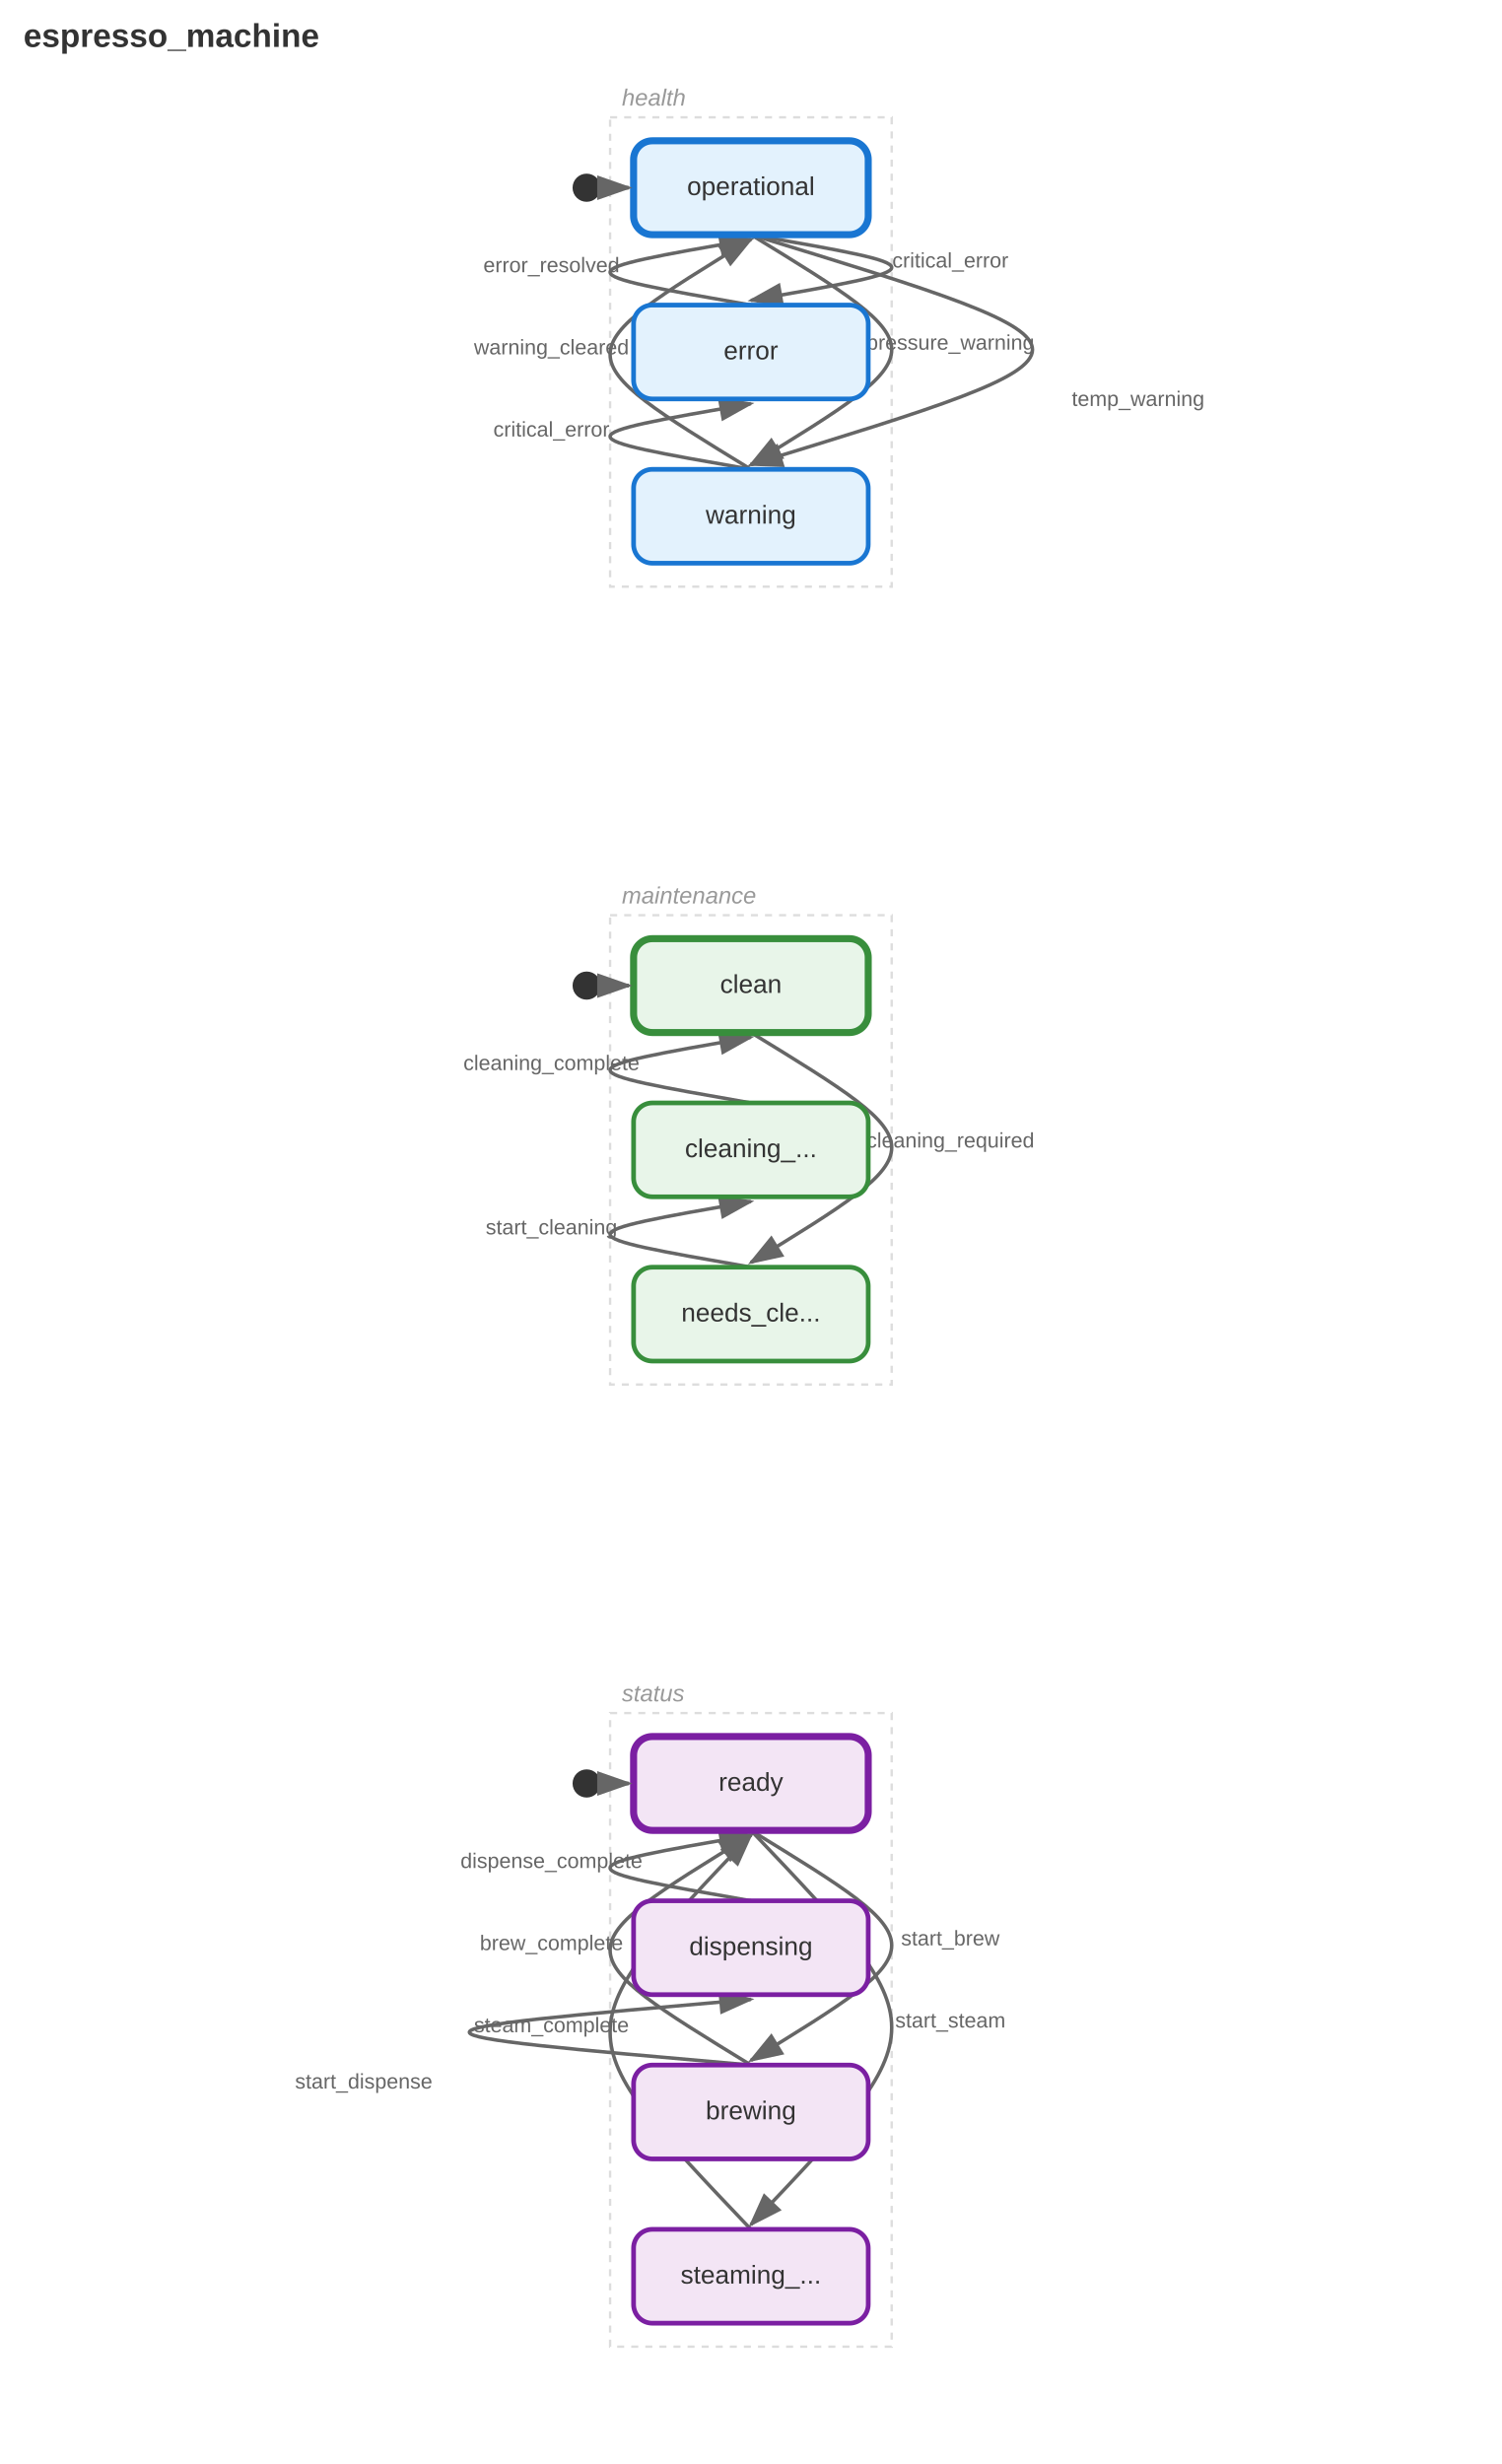
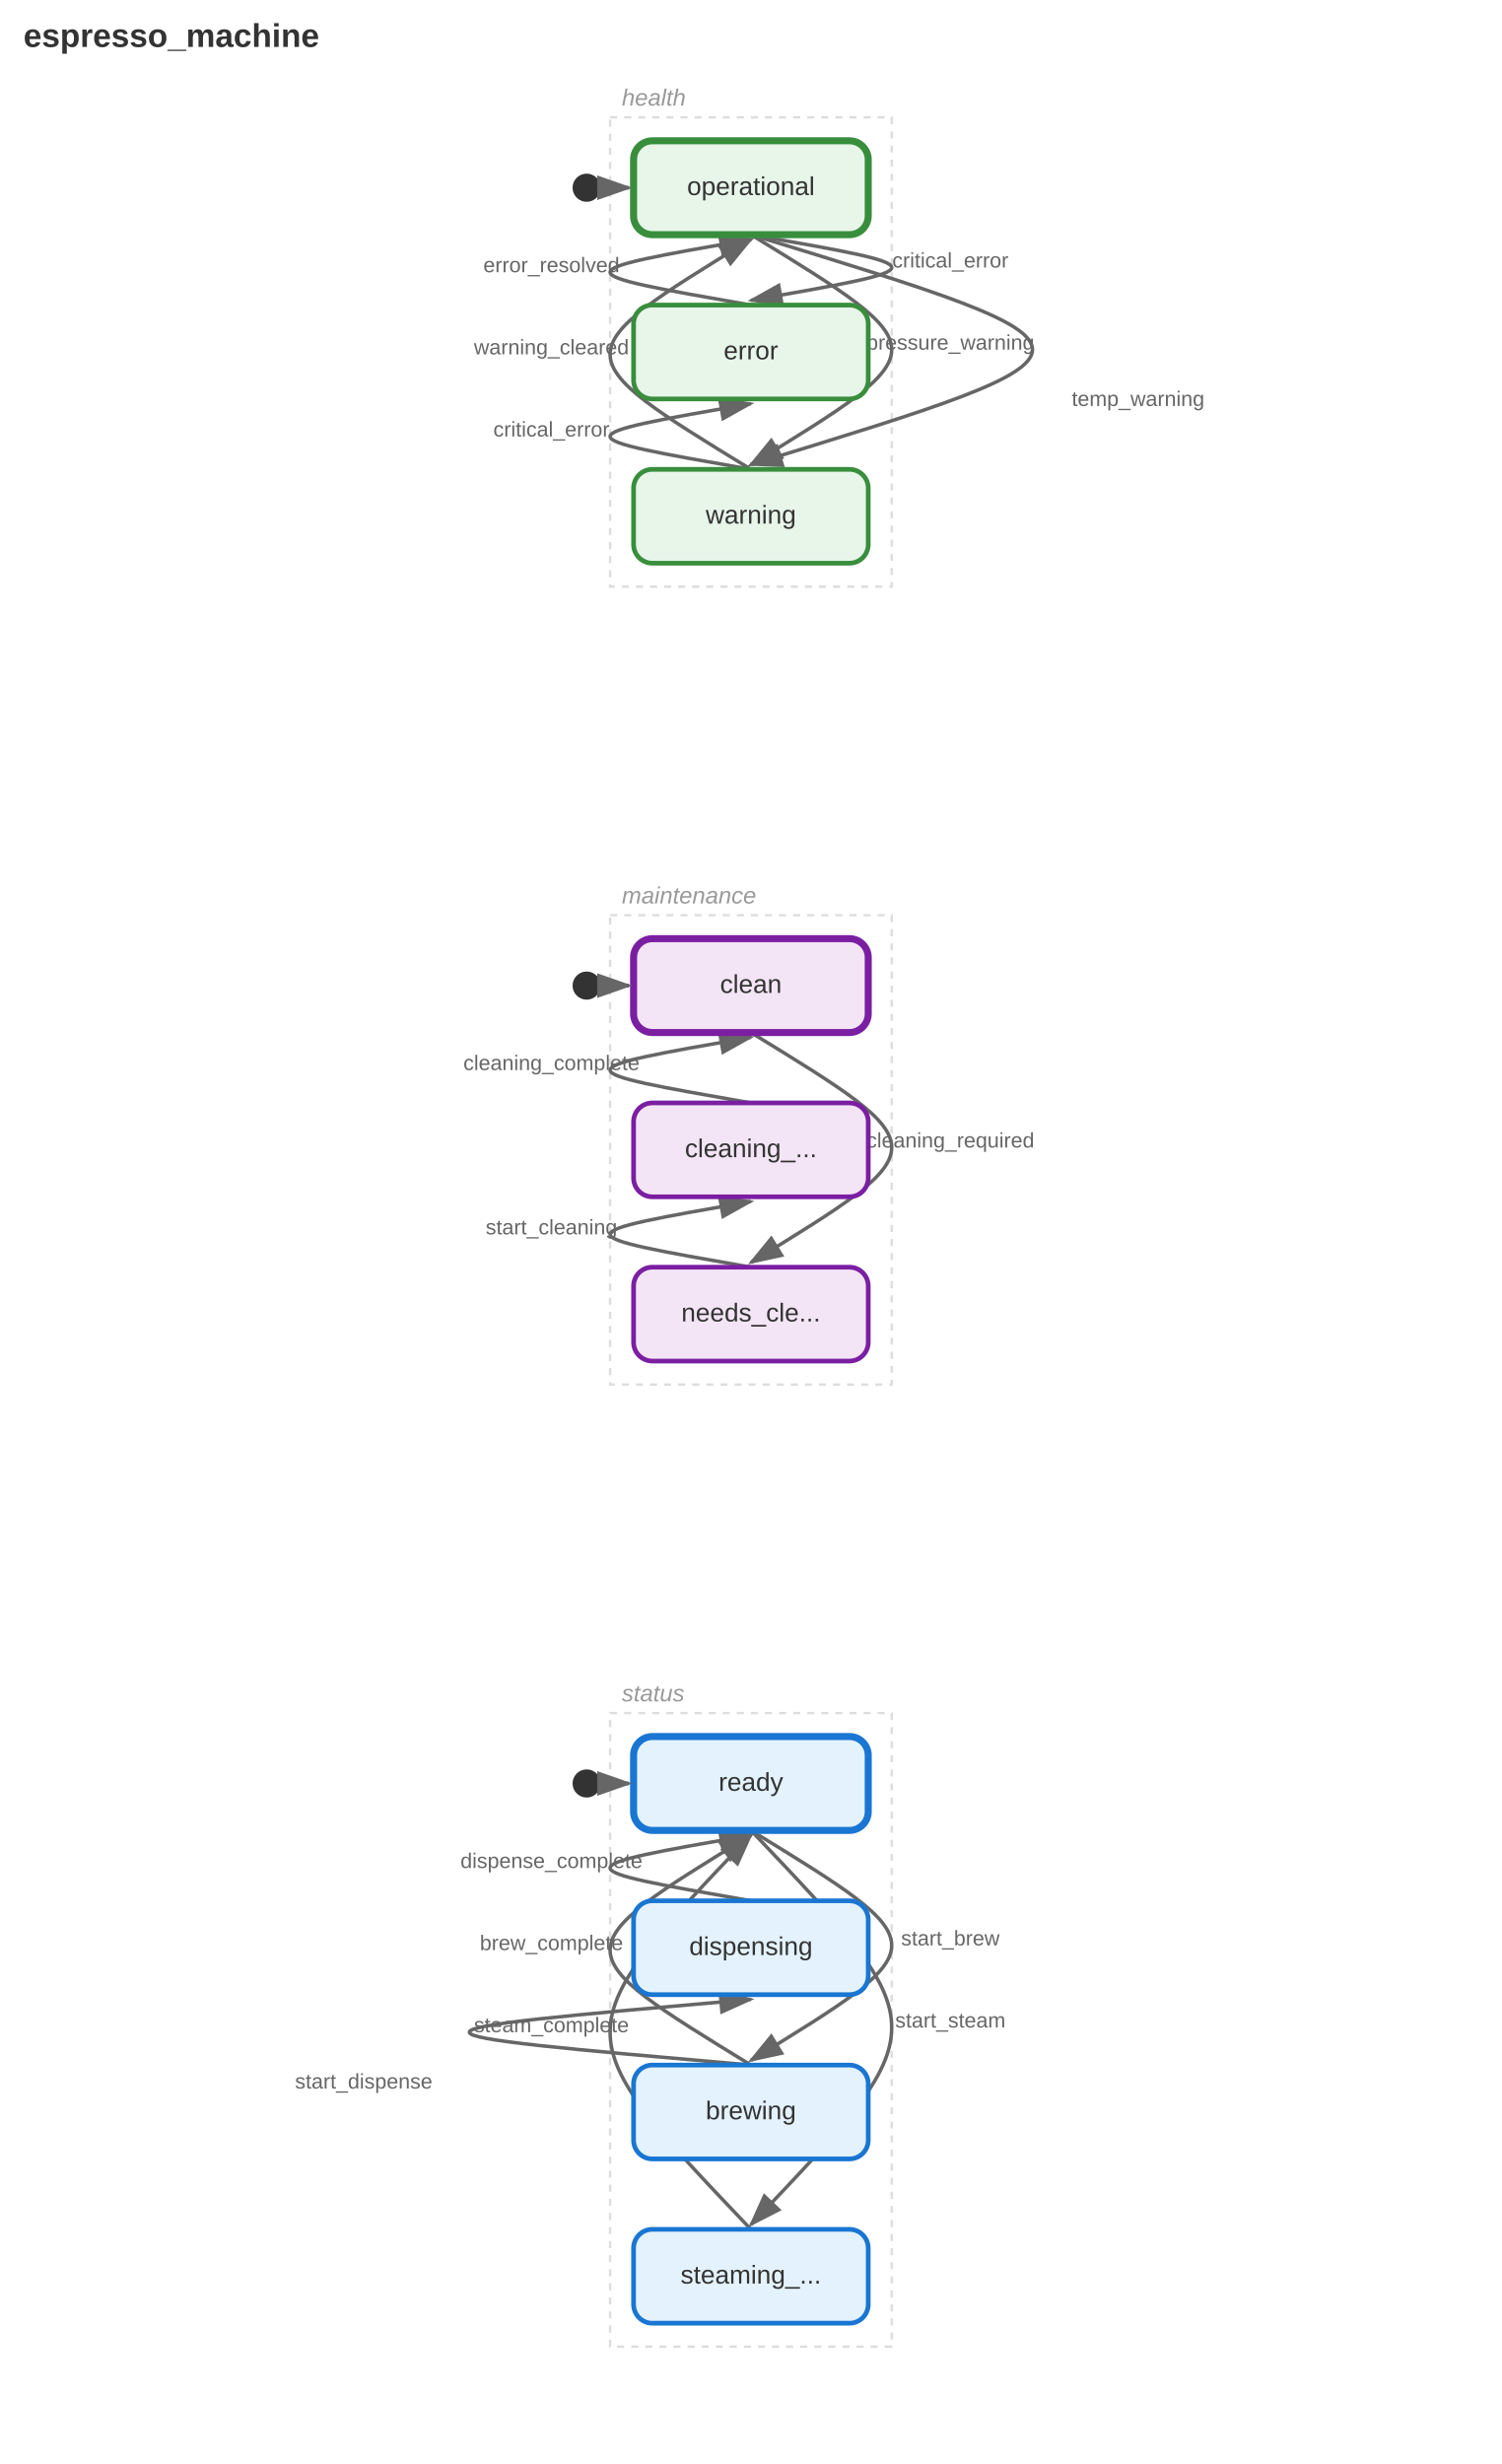
<svg xmlns="http://www.w3.org/2000/svg" viewBox="-320.0 -80.0 640.0 1050.0" width="640" height="1050">
  <defs>
    <style>.state { stroke-width: 2; rx: 8; }.state-initial { stroke-width: 3; }.state-composite { stroke-dasharray: 5,3; }.transition { stroke: #666; stroke-width: 1.5; fill: none; }.transition-self { stroke: #999; }.arrowhead { fill: #666; }.initial-marker { fill: #333; }.state-label { font-family: system-ui, Arial; font-size: 11px; fill: #333; text-anchor: middle; dominant-baseline: middle; }.event-label { font-family: system-ui, Arial; font-size: 9px; fill: #666; text-anchor: middle; }.region-label { font-family: system-ui, Arial; font-size: 10px; fill: #999; font-style: italic; }.region-box { fill: none; stroke: #ddd; stroke-width: 1; stroke-dasharray: 3,3; }.chart-title { font-family: system-ui, Arial; font-size: 14px; font-weight: bold; fill: #333; }</style>
    <marker id="sm-arrowhead" markerWidth="10" markerHeight="7" refX="9" refY="3.5" orient="auto">
      <polygon points="0 0, 10 3.5, 0 7" class="arrowhead" />
    </marker>
  </defs>
  <text x="-310.0" y="-60.0" class="chart-title">espresso_machine</text>
  <rect x="-60.0" y="-30.0" width="120.0" height="200.0" class="region-box" />
  <text x="-55.0" y="-35.0" class="region-label">health</text>
  <rect x="-60.0" y="310.0" width="120.0" height="200.0" class="region-box" />
  <text x="-55.0" y="305.0" class="region-label">maintenance</text>
  <rect x="-60.0" y="650.0" width="120.0" height="270.0" class="region-box" />
  <text x="-55.0" y="645.0" class="region-label">status</text>
  <path d="M 0.0 700.0 C 80.0 749.0 80.0 749.0 0.0 798.0" class="transition" marker-end="url(#sm-arrowhead)" />
  <text x="85.0" y="749.0" class="event-label">start_brew</text>
  <path d="M 0.0 800.0 C -80.0 751.0 -80.0 751.0 0.0 702.0" class="transition" marker-end="url(#sm-arrowhead)" />
  <text x="-85.0" y="751.0" class="event-label" text-anchor="end">brew_complete</text>
  <path d="M 0.0 700.0 C 80.0 784.0 80.0 784.0 0.0 868.0" class="transition" marker-end="url(#sm-arrowhead)" />
  <text x="85.0" y="784.0" class="event-label">start_steam</text>
  <path d="M 0.0 870.0 C -80.0 786.0 -80.0 786.0 0.0 702.0" class="transition" marker-end="url(#sm-arrowhead)" />
  <text x="-85.0" y="786.0" class="event-label" text-anchor="end">steam_complete</text>
  <path d="M 0.0 800.0 C -160.0 786.0 -160.0 786.0 0.0 772.0" class="transition" marker-end="url(#sm-arrowhead)" />
  <text x="-165.0" y="810.0" class="event-label" text-anchor="end">start_dispense</text>
  <path d="M 0.0 730.0 C -80.0 716.0 -80.0 716.0 0.0 702.0" class="transition" marker-end="url(#sm-arrowhead)" />
  <text x="-85.0" y="716.0" class="event-label" text-anchor="end">dispense_complete</text>
  <path d="M 0.0 360.0 C 80.0 409.0 80.0 409.0 0.0 458.0" class="transition" marker-end="url(#sm-arrowhead)" />
  <text x="85.0" y="409.0" class="event-label">cleaning_required</text>
  <path d="M 0.0 460.0 C -80.0 446.0 -80.0 446.0 0.0 432.0" class="transition" marker-end="url(#sm-arrowhead)" />
  <text x="-85.0" y="446.0" class="event-label" text-anchor="end">start_cleaning</text>
  <path d="M 0.0 390.0 C -80.0 376.0 -80.0 376.0 0.0 362.0" class="transition" marker-end="url(#sm-arrowhead)" />
  <text x="-85.0" y="376.0" class="event-label" text-anchor="end">cleaning_complete</text>
  <path d="M 0.0 20.0 C 80.0 69.0 80.0 69.0 0.0 118.0" class="transition" marker-end="url(#sm-arrowhead)" />
  <text x="85.0" y="69.0" class="event-label">pressure_warning</text>
  <path d="M 0.0 20.0 C 160.0 69.0 160.0 69.0 0.0 118.0" class="transition" marker-end="url(#sm-arrowhead)" />
  <text x="165.0" y="93.0" class="event-label">temp_warning</text>
  <path d="M 0.0 120.0 C -80.0 71.0 -80.0 71.0 0.0 22.0" class="transition" marker-end="url(#sm-arrowhead)" />
  <text x="-85.0" y="71.0" class="event-label" text-anchor="end">warning_cleared</text>
  <path d="M 0.0 120.0 C -80.0 106.0 -80.0 106.0 0.0 92.0" class="transition" marker-end="url(#sm-arrowhead)" />
  <text x="-85.0" y="106.0" class="event-label" text-anchor="end">critical_error</text>
  <path d="M 0.0 20.0 C 80.0 34.0 80.0 34.0 0.0 48.0" class="transition" marker-end="url(#sm-arrowhead)" />
  <text x="85.0" y="34.0" class="event-label">critical_error</text>
  <path d="M 0.0 50.0 C -80.0 36.0 -80.0 36.0 0.0 22.0" class="transition" marker-end="url(#sm-arrowhead)" />
  <text x="-85.0" y="36.0" class="event-label" text-anchor="end">error_resolved</text>
-   <rect x="-50.0" y="-20.0" width="100.0" height="40.0" rx="8" fill="#e3f2fd" stroke="#1976d2" class="state state-initial" />
+   <rect x="-50.0" y="660.0" width="100.0" height="40.0" rx="8" fill="#e3f2fd" stroke="#1976d2" class="state state-initial" />
+   <text x="0.0" y="680.0" class="state-label">ready</text>
+   <rect x="-50.0" y="800.0" width="100.0" height="40.0" rx="8" fill="#e3f2fd" stroke="#1976d2" class="state" />
+   <text x="0.0" y="820.0" class="state-label">brewing</text>
+   <rect x="-50.0" y="870.0" width="100.0" height="40.0" rx="8" fill="#e3f2fd" stroke="#1976d2" class="state" />
+   <text x="0.0" y="890.0" class="state-label">steaming_...</text>
+   <rect x="-50.0" y="730.0" width="100.0" height="40.0" rx="8" fill="#e3f2fd" stroke="#1976d2" class="state" />
+   <text x="0.0" y="750.0" class="state-label">dispensing</text>
+   <rect x="-50.0" y="460.0" width="100.0" height="40.0" rx="8" fill="#f3e5f5" stroke="#7b1fa2" class="state" />
+   <text x="0.0" y="480.0" class="state-label">needs_cle...</text>
+   <rect x="-50.0" y="390.0" width="100.0" height="40.0" rx="8" fill="#f3e5f5" stroke="#7b1fa2" class="state" />
+   <text x="0.0" y="410.0" class="state-label">cleaning_...</text>
+   <rect x="-50.0" y="320.0" width="100.0" height="40.0" rx="8" fill="#f3e5f5" stroke="#7b1fa2" class="state state-initial" />
+   <text x="0.0" y="340.0" class="state-label">clean</text>
+   <rect x="-50.0" y="120.0" width="100.0" height="40.0" rx="8" fill="#e8f5e9" stroke="#388e3c" class="state" />
+   <text x="0.0" y="140.0" class="state-label">warning</text>
+   <rect x="-50.0" y="50.0" width="100.0" height="40.0" rx="8" fill="#e8f5e9" stroke="#388e3c" class="state" />
+   <text x="0.0" y="70.0" class="state-label">error</text>
+   <rect x="-50.0" y="-20.0" width="100.0" height="40.0" rx="8" fill="#e8f5e9" stroke="#388e3c" class="state state-initial" />
  <text x="0.0" y="0.0" class="state-label">operational</text>
-   <rect x="-50.0" y="120.0" width="100.0" height="40.0" rx="8" fill="#e3f2fd" stroke="#1976d2" class="state" />
-   <text x="0.0" y="140.0" class="state-label">warning</text>
-   <rect x="-50.0" y="50.0" width="100.0" height="40.0" rx="8" fill="#e3f2fd" stroke="#1976d2" class="state" />
-   <text x="0.0" y="70.0" class="state-label">error</text>
-   <rect x="-50.0" y="730.0" width="100.0" height="40.0" rx="8" fill="#f3e5f5" stroke="#7b1fa2" class="state" />
-   <text x="0.0" y="750.0" class="state-label">dispensing</text>
-   <rect x="-50.0" y="660.0" width="100.0" height="40.0" rx="8" fill="#f3e5f5" stroke="#7b1fa2" class="state state-initial" />
-   <text x="0.0" y="680.0" class="state-label">ready</text>
-   <rect x="-50.0" y="800.0" width="100.0" height="40.0" rx="8" fill="#f3e5f5" stroke="#7b1fa2" class="state" />
-   <text x="0.0" y="820.0" class="state-label">brewing</text>
-   <rect x="-50.0" y="870.0" width="100.0" height="40.0" rx="8" fill="#f3e5f5" stroke="#7b1fa2" class="state" />
-   <text x="0.0" y="890.0" class="state-label">steaming_...</text>
-   <rect x="-50.0" y="320.0" width="100.0" height="40.0" rx="8" fill="#e8f5e9" stroke="#388e3c" class="state state-initial" />
-   <text x="0.0" y="340.0" class="state-label">clean</text>
-   <rect x="-50.0" y="460.0" width="100.0" height="40.0" rx="8" fill="#e8f5e9" stroke="#388e3c" class="state" />
-   <text x="0.0" y="480.0" class="state-label">needs_cle...</text>
-   <rect x="-50.0" y="390.0" width="100.0" height="40.0" rx="8" fill="#e8f5e9" stroke="#388e3c" class="state" />
-   <text x="0.0" y="410.0" class="state-label">cleaning_...</text>
  <circle cx="-70.0" cy="680.0" r="6" class="initial-marker" />
  <line x1="-62.0" y1="680.0" x2="-52.0" y2="680.0" stroke="#333" stroke-width="1.5" marker-end="url(#sm-arrowhead)" />
  <circle cx="-70.0" cy="340.0" r="6" class="initial-marker" />
  <line x1="-62.0" y1="340.0" x2="-52.0" y2="340.0" stroke="#333" stroke-width="1.5" marker-end="url(#sm-arrowhead)" />
  <circle cx="-70.0" cy="0.0" r="6" class="initial-marker" />
  <line x1="-62.0" y1="0.0" x2="-52.0" y2="0.0" stroke="#333" stroke-width="1.5" marker-end="url(#sm-arrowhead)" />
</svg>
